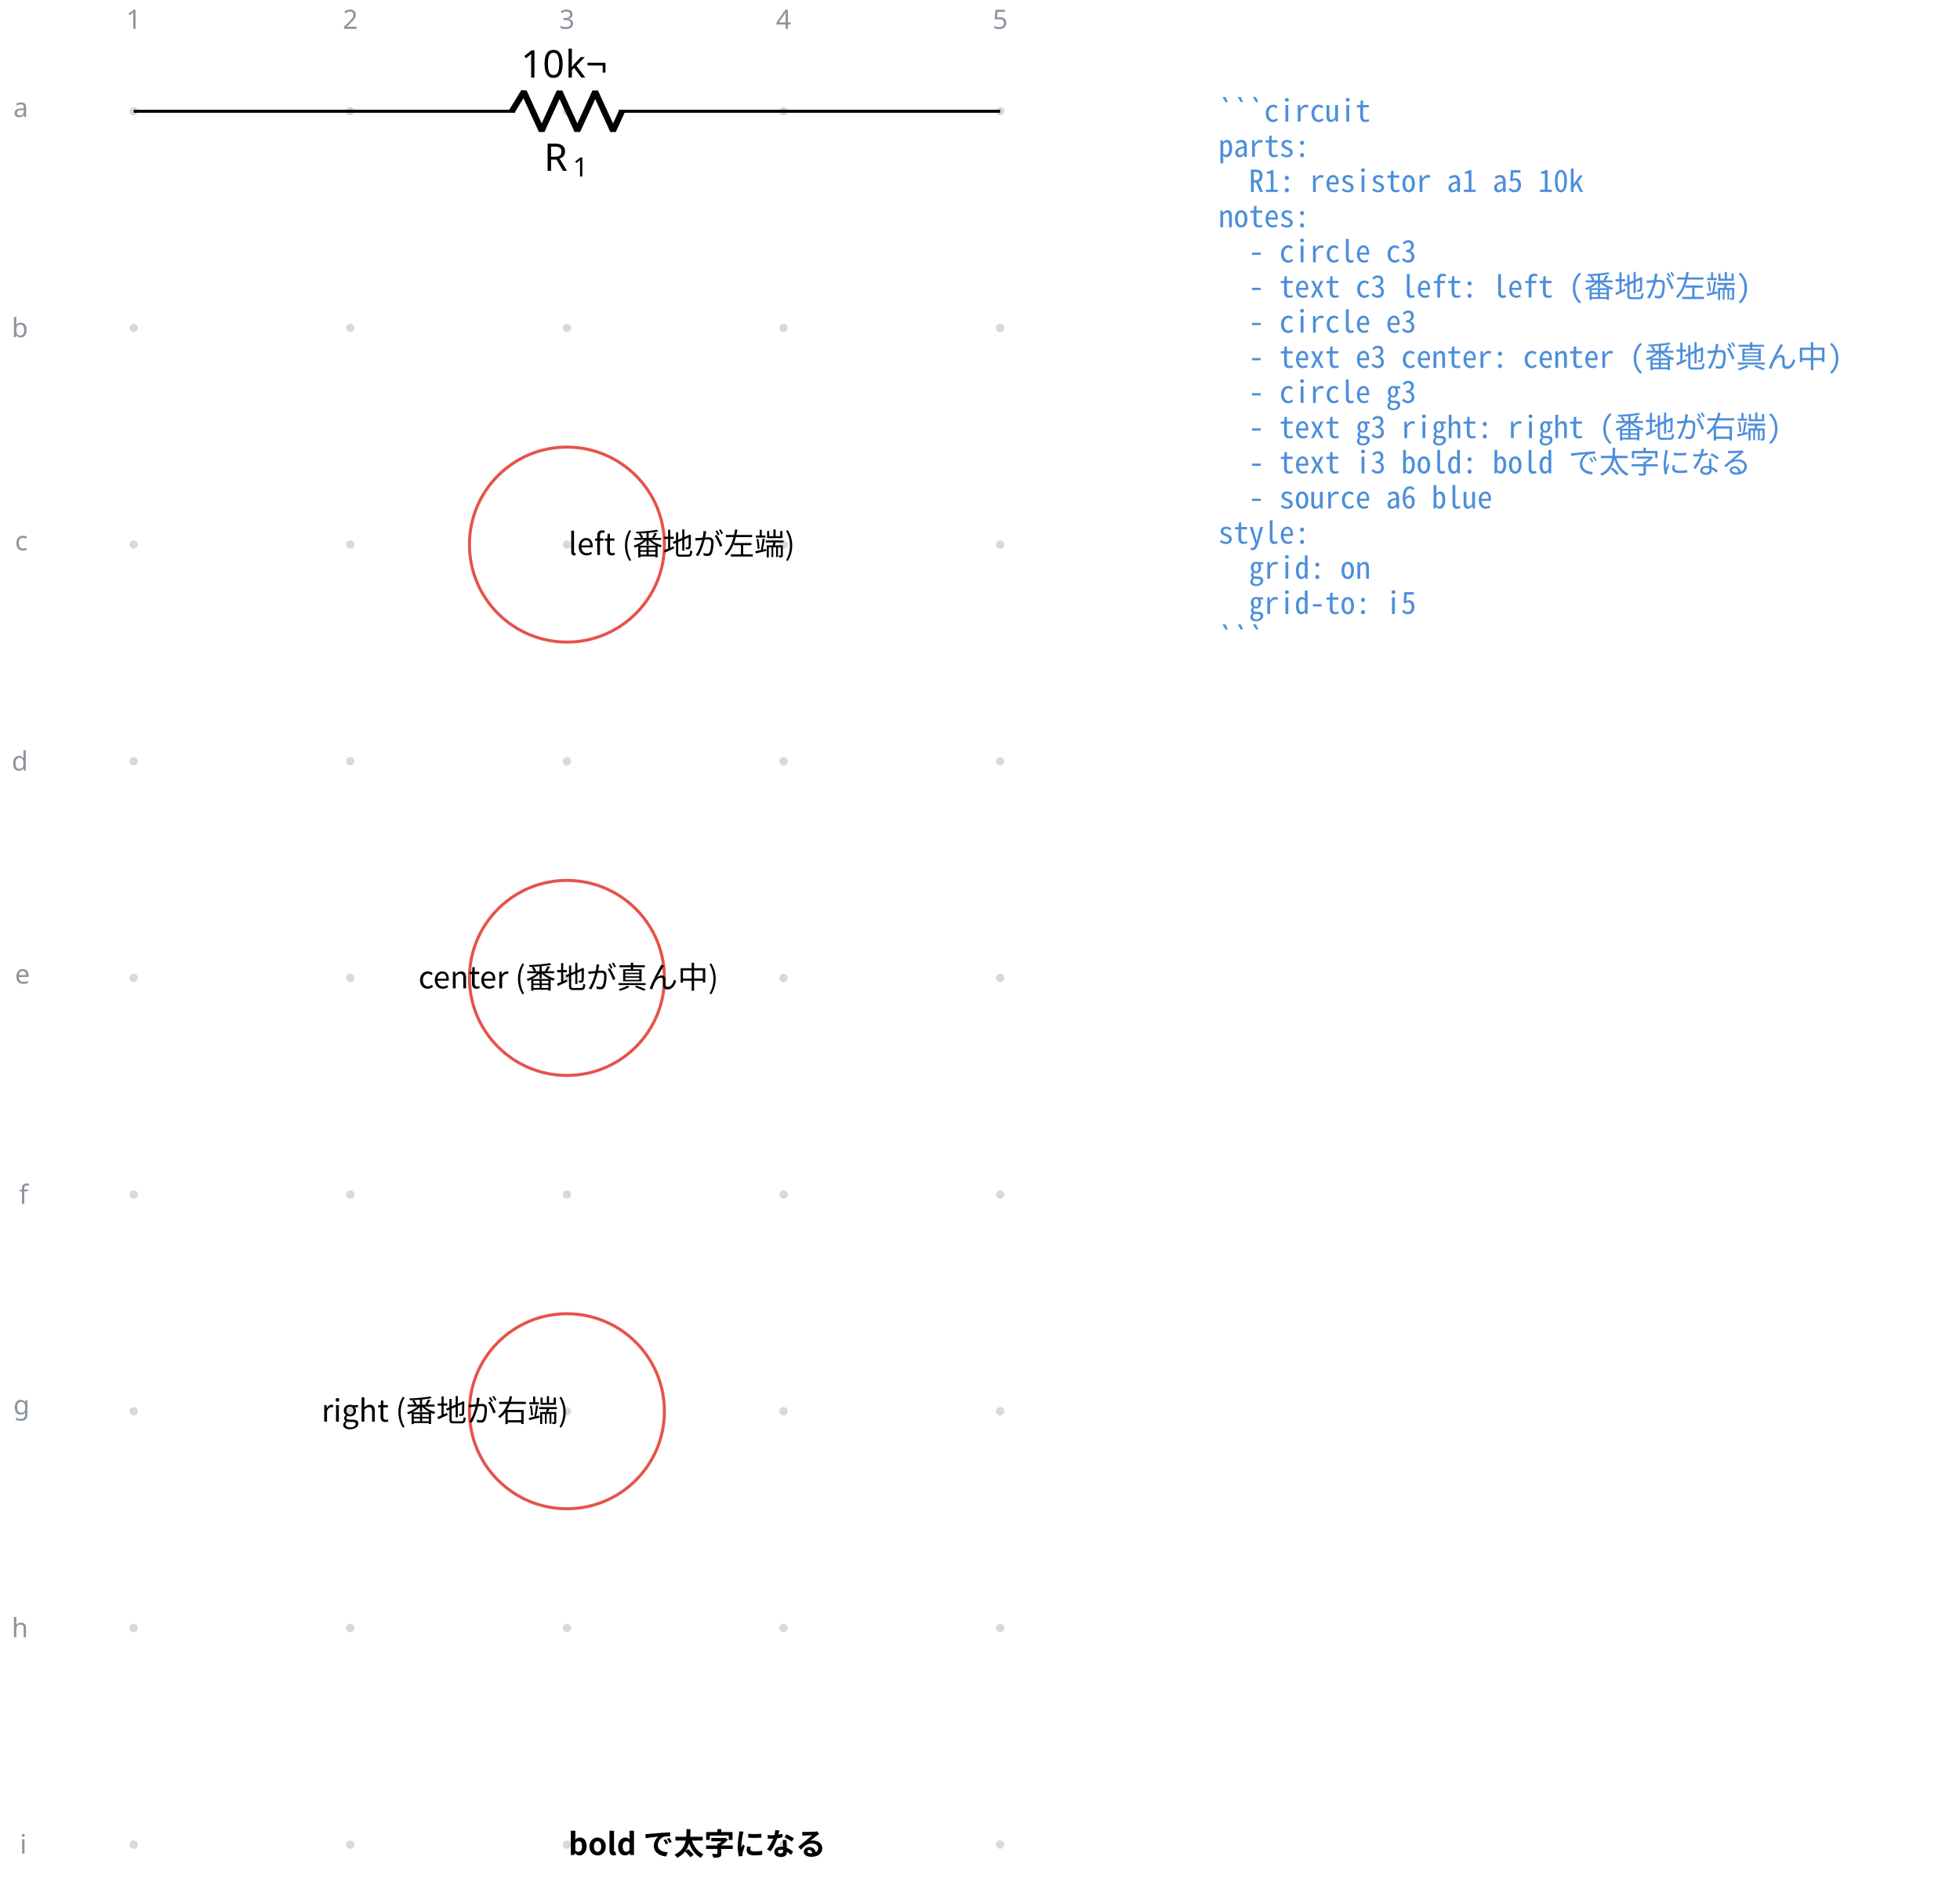
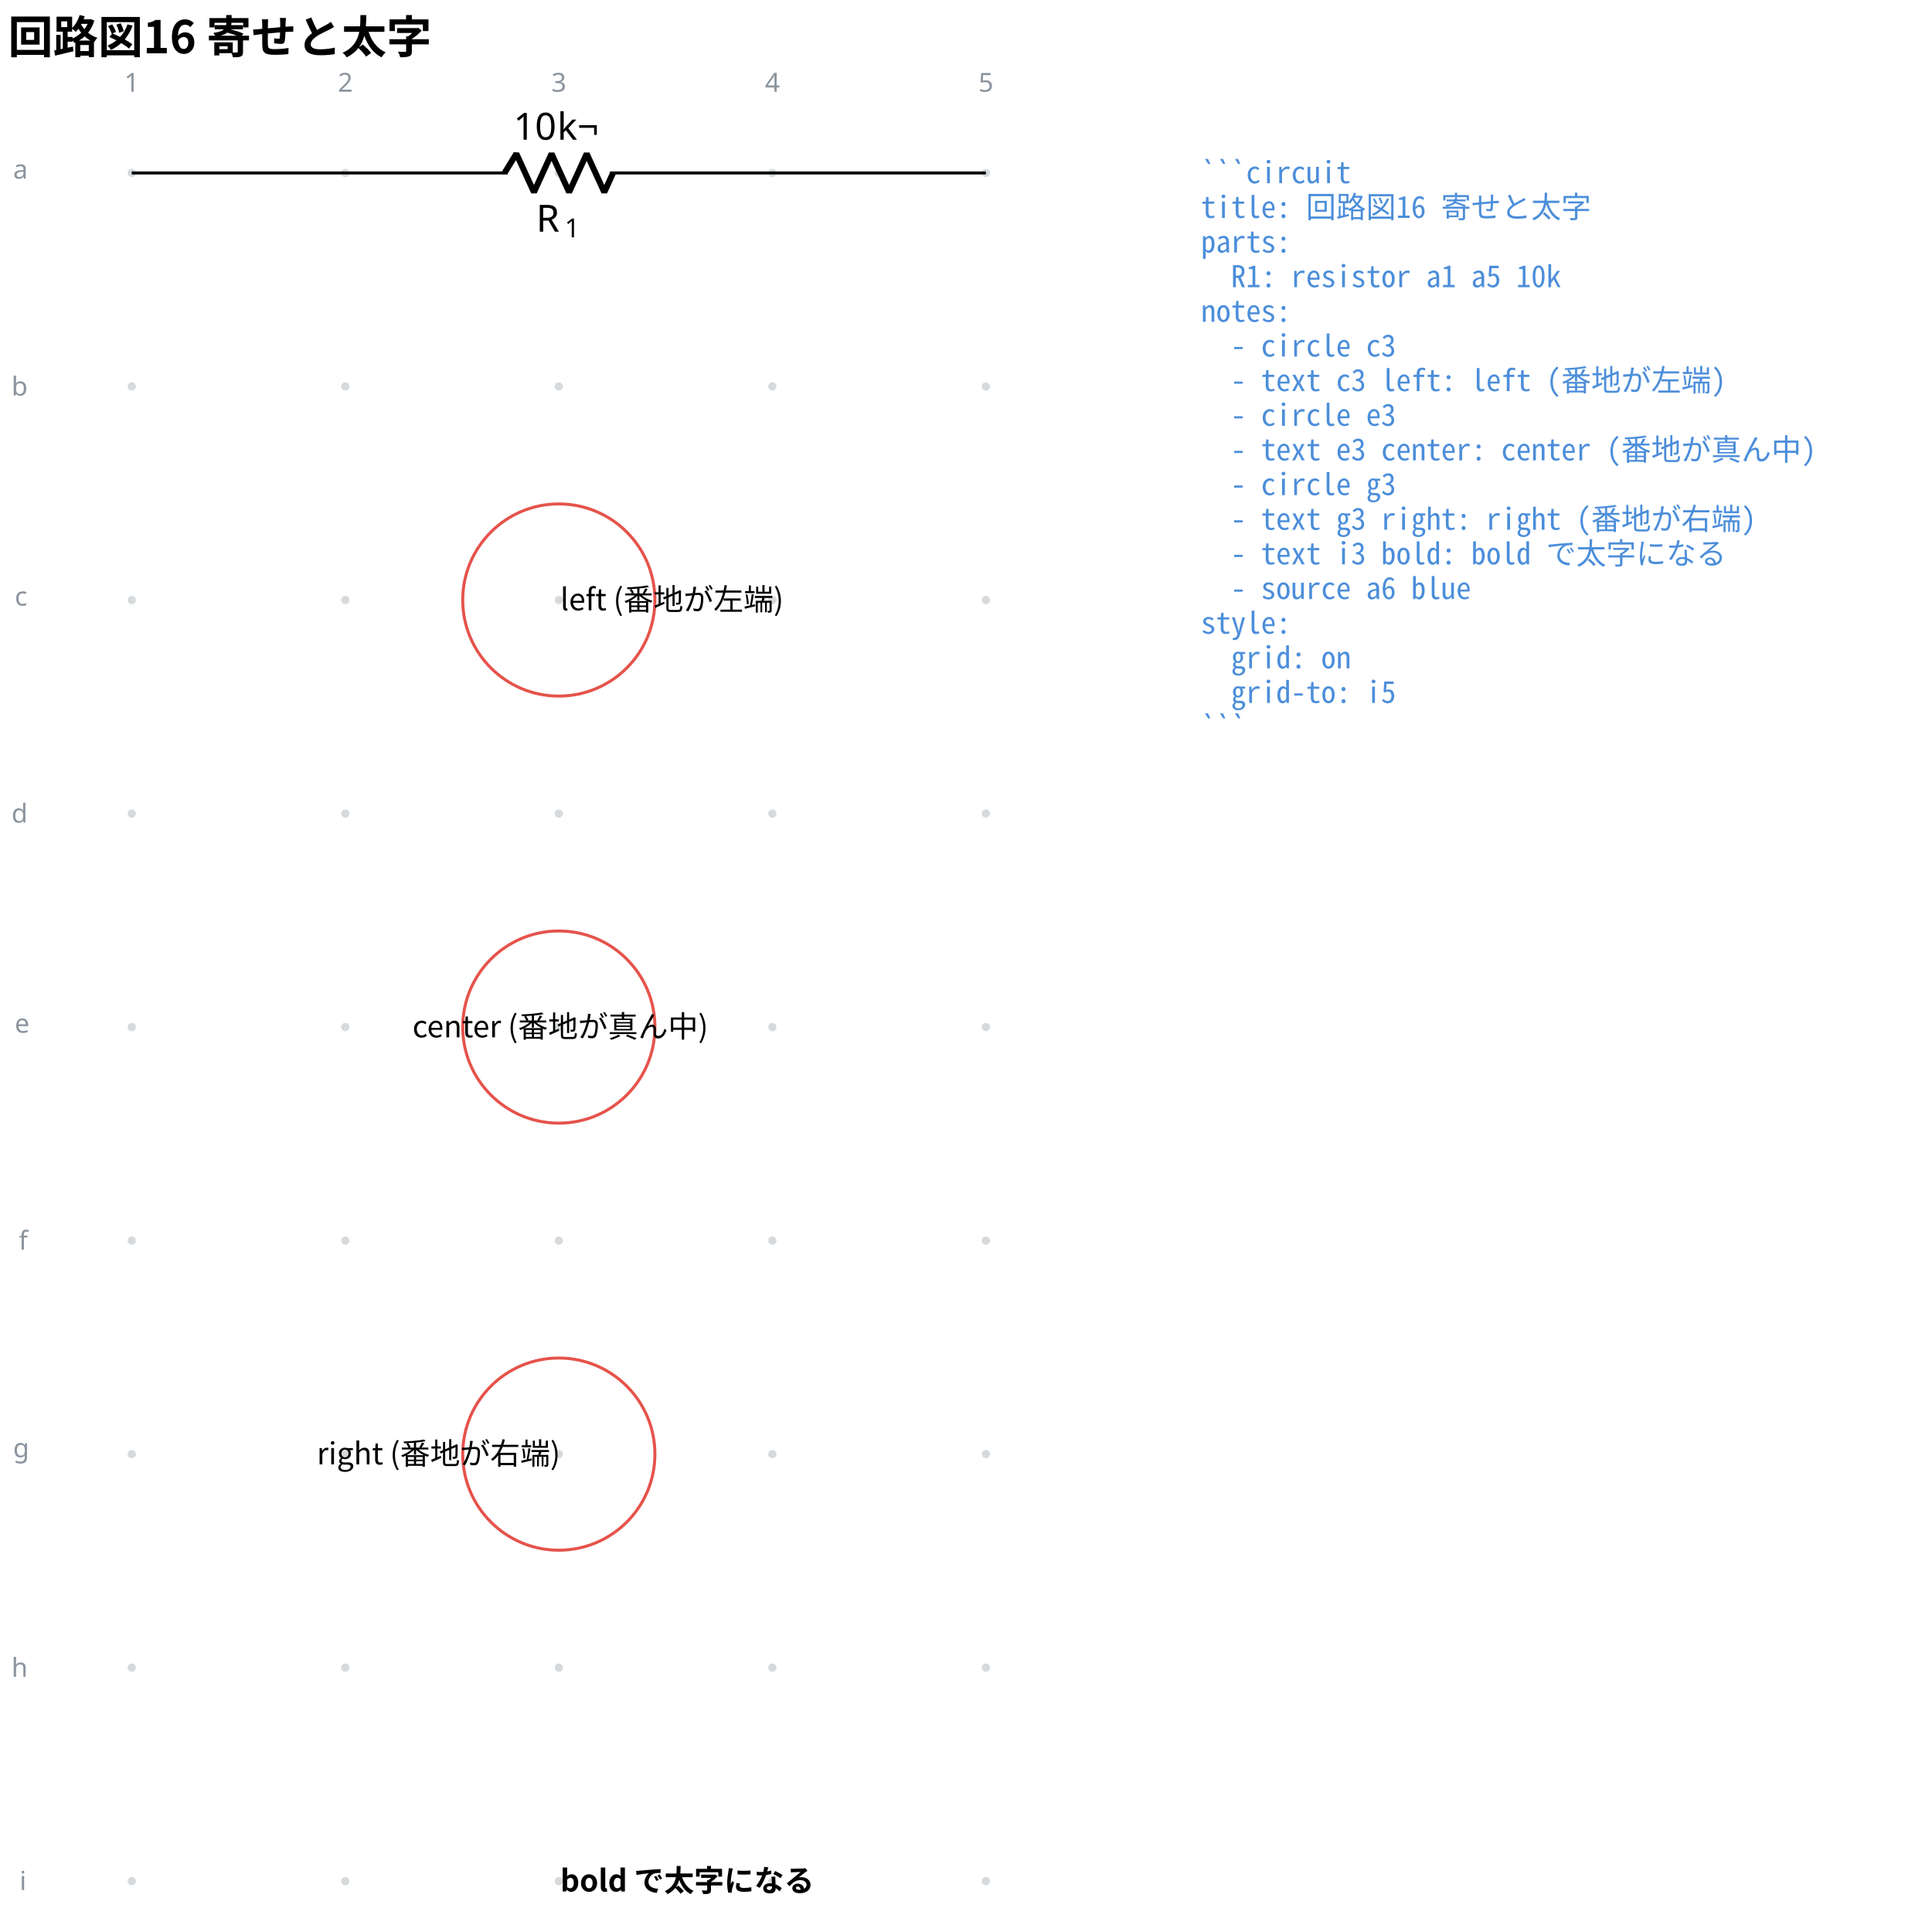
- <svg xmlns="http://www.w3.org/2000/svg" data-circuit-fence="0.1.0" fill="currentColor" width="686.491" height="661.295" viewBox="-72 -72 514.869 495.972">
+ <svg xmlns="http://www.w3.org/2000/svg" data-circuit-fence="0.1.0" fill="currentColor" width="686.491" height="683.792" viewBox="-72 -72 514.869 512.844">
  <g stroke="currentColor" stroke-miterlimit="10" stroke-width=".8">
-     <path fill="#8b949e" fill-opacity=".35" stroke="none" stroke-opacity=".35" d="M-35.787-42.781a1.1 1.1 0 1 0-2.2 0 1.1 1.1 0 0 0 2.2 0M-35.787 14.124a1.1 1.1 0 1 0-2.2 0 1.1 1.1 0 0 0 2.2 0M-35.787 71.03a1.1 1.1 0 1 0-2.2 0 1.1 1.1 0 0 0 2.2 0M-35.787 127.935a1.1 1.1 0 1 0-2.2 0 1.1 1.1 0 0 0 2.2 0M-35.787 184.84a1.1 1.1 0 1 0-2.2 0 1.1 1.1 0 0 0 2.2 0M-35.787 241.746a1.1 1.1 0 1 0-2.2 0 1.1 1.1 0 0 0 2.2 0M-35.787 298.652a1.1 1.1 0 1 0-2.2 0 1.1 1.1 0 0 0 2.2 0M-35.787 355.557a1.1 1.1 0 1 0-2.2 0 1.1 1.1 0 0 0 2.2 0M-35.787 412.463a1.1 1.1 0 1 0-2.2 0 1.1 1.1 0 0 0 2.2 0M21.118-42.781a1.1 1.1 0 1 0-2.2 0 1.1 1.1 0 0 0 2.2 0M21.118 14.124a1.1 1.1 0 1 0-2.2 0 1.1 1.1 0 0 0 2.2 0M21.118 71.03a1.1 1.1 0 1 0-2.2 0 1.1 1.1 0 0 0 2.2 0M21.118 127.935a1.1 1.1 0 1 0-2.2 0 1.1 1.1 0 0 0 2.2 0M21.118 184.84a1.1 1.1 0 1 0-2.2 0 1.1 1.1 0 0 0 2.2 0M21.118 241.746a1.1 1.1 0 1 0-2.2 0 1.1 1.1 0 0 0 2.2 0M21.118 298.652a1.1 1.1 0 1 0-2.2 0 1.1 1.1 0 0 0 2.2 0M21.118 355.557a1.1 1.1 0 1 0-2.2 0 1.1 1.1 0 0 0 2.2 0M21.118 412.463a1.1 1.1 0 1 0-2.2 0 1.1 1.1 0 0 0 2.2 0M78.024-42.781a1.1 1.1 0 1 0-2.2 0 1.1 1.1 0 0 0 2.2 0M78.024 14.124a1.1 1.1 0 1 0-2.2 0 1.1 1.1 0 0 0 2.2 0M78.024 71.03a1.1 1.1 0 1 0-2.2 0 1.1 1.1 0 0 0 2.2 0M78.024 127.935a1.1 1.1 0 1 0-2.2 0 1.1 1.1 0 0 0 2.2 0M78.024 184.84a1.1 1.1 0 1 0-2.2 0 1.1 1.1 0 0 0 2.2 0M78.024 241.746a1.1 1.1 0 1 0-2.2 0 1.1 1.1 0 0 0 2.2 0M78.024 298.652a1.1 1.1 0 1 0-2.2 0 1.1 1.1 0 0 0 2.2 0M78.024 355.557a1.1 1.1 0 1 0-2.2 0 1.1 1.1 0 0 0 2.2 0M78.024 412.463a1.1 1.1 0 1 0-2.2 0 1.1 1.1 0 0 0 2.2 0M134.93-42.781a1.1 1.1 0 1 0-2.2 0 1.1 1.1 0 0 0 2.2 0M134.93 14.124a1.1 1.1 0 1 0-2.2 0 1.1 1.1 0 0 0 2.2 0M134.93 71.03a1.1 1.1 0 1 0-2.2 0 1.1 1.1 0 0 0 2.2 0M134.93 127.935a1.1 1.1 0 1 0-2.2 0 1.1 1.1 0 0 0 2.2 0M134.93 184.84a1.1 1.1 0 1 0-2.2 0 1.1 1.1 0 0 0 2.2 0M134.93 241.746a1.1 1.1 0 1 0-2.2 0 1.1 1.1 0 0 0 2.2 0M134.93 298.652a1.1 1.1 0 1 0-2.2 0 1.1 1.1 0 0 0 2.2 0M134.93 355.557a1.1 1.1 0 1 0-2.2 0 1.1 1.1 0 0 0 2.2 0M134.93 412.463a1.1 1.1 0 1 0-2.2 0 1.1 1.1 0 0 0 2.2 0M191.835-42.781a1.1 1.1 0 1 0-2.2 0 1.1 1.1 0 0 0 2.2 0M191.835 14.124a1.1 1.1 0 1 0-2.2 0 1.1 1.1 0 0 0 2.2 0M191.835 71.03a1.1 1.1 0 1 0-2.2 0 1.1 1.1 0 0 0 2.2 0M191.835 127.935a1.1 1.1 0 1 0-2.2 0 1.1 1.1 0 0 0 2.2 0M191.835 184.84a1.1 1.1 0 1 0-2.2 0 1.1 1.1 0 0 0 2.2 0M191.835 241.746a1.1 1.1 0 1 0-2.2 0 1.1 1.1 0 0 0 2.2 0M191.835 298.652a1.1 1.1 0 1 0-2.2 0 1.1 1.1 0 0 0 2.2 0M191.835 355.557a1.1 1.1 0 1 0-2.2 0 1.1 1.1 0 0 0 2.2 0M191.835 412.463a1.1 1.1 0 1 0-2.2 0 1.1 1.1 0 0 0 2.2 0m-1.1 0" />
+     <path fill="#8b949e" fill-opacity=".35" stroke="none" stroke-opacity=".35" d="M-35.787-25.909a1.1 1.1 0 1 0-2.2 0 1.1 1.1 0 0 0 2.2 0M-35.787 30.997a1.1 1.1 0 1 0-2.2 0 1.1 1.1 0 0 0 2.2 0M-35.787 87.902a1.1 1.1 0 1 0-2.2 0 1.1 1.1 0 0 0 2.2 0M-35.787 144.808a1.1 1.1 0 1 0-2.2 0 1.1 1.1 0 0 0 2.2 0M-35.787 201.713a1.1 1.1 0 1 0-2.2 0 1.1 1.1 0 0 0 2.2 0M-35.787 258.619a1.1 1.1 0 1 0-2.2 0 1.1 1.1 0 0 0 2.2 0M-35.787 315.524a1.1 1.1 0 1 0-2.2 0 1.1 1.1 0 0 0 2.2 0M-35.787 372.43a1.1 1.1 0 1 0-2.2 0 1.1 1.1 0 0 0 2.2 0M-35.787 429.335a1.1 1.1 0 1 0-2.2 0 1.1 1.1 0 0 0 2.2 0M21.118-25.909a1.1 1.1 0 1 0-2.2 0 1.1 1.1 0 0 0 2.2 0M21.118 30.997a1.1 1.1 0 1 0-2.2 0 1.1 1.1 0 0 0 2.2 0M21.118 87.902a1.1 1.1 0 1 0-2.2 0 1.1 1.1 0 0 0 2.2 0M21.118 144.808a1.1 1.1 0 1 0-2.2 0 1.1 1.1 0 0 0 2.2 0M21.118 201.713a1.1 1.1 0 1 0-2.2 0 1.1 1.1 0 0 0 2.2 0M21.118 258.619a1.1 1.1 0 1 0-2.2 0 1.1 1.1 0 0 0 2.2 0M21.118 315.524a1.1 1.1 0 1 0-2.2 0 1.1 1.1 0 0 0 2.2 0M21.118 372.43a1.1 1.1 0 1 0-2.2 0 1.1 1.1 0 0 0 2.2 0M21.118 429.335a1.1 1.1 0 1 0-2.2 0 1.1 1.1 0 0 0 2.2 0M78.024-25.909a1.1 1.1 0 1 0-2.2 0 1.1 1.1 0 0 0 2.2 0M78.024 30.997a1.1 1.1 0 1 0-2.2 0 1.1 1.1 0 0 0 2.2 0M78.024 87.902a1.1 1.1 0 1 0-2.2 0 1.1 1.1 0 0 0 2.2 0M78.024 144.808a1.1 1.1 0 1 0-2.2 0 1.1 1.1 0 0 0 2.2 0M78.024 201.713a1.1 1.1 0 1 0-2.2 0 1.1 1.1 0 0 0 2.2 0M78.024 258.619a1.1 1.1 0 1 0-2.2 0 1.1 1.1 0 0 0 2.2 0M78.024 315.524a1.1 1.1 0 1 0-2.2 0 1.1 1.1 0 0 0 2.2 0M78.024 372.43a1.1 1.1 0 1 0-2.2 0 1.1 1.1 0 0 0 2.2 0M78.024 429.335a1.1 1.1 0 1 0-2.2 0 1.1 1.1 0 0 0 2.2 0M134.93-25.909a1.1 1.1 0 1 0-2.2 0 1.1 1.1 0 0 0 2.2 0M134.93 30.997a1.1 1.1 0 1 0-2.2 0 1.1 1.1 0 0 0 2.2 0M134.93 87.902a1.1 1.1 0 1 0-2.2 0 1.1 1.1 0 0 0 2.2 0M134.93 144.808a1.1 1.1 0 1 0-2.2 0 1.1 1.1 0 0 0 2.2 0M134.93 201.713a1.1 1.1 0 1 0-2.2 0 1.1 1.1 0 0 0 2.2 0M134.93 258.619a1.1 1.1 0 1 0-2.2 0 1.1 1.1 0 0 0 2.2 0M134.93 315.524a1.1 1.1 0 1 0-2.2 0 1.1 1.1 0 0 0 2.2 0M134.93 372.43a1.1 1.1 0 1 0-2.2 0 1.1 1.1 0 0 0 2.2 0M134.93 429.335a1.1 1.1 0 1 0-2.2 0 1.1 1.1 0 0 0 2.2 0M191.835-25.909a1.1 1.1 0 1 0-2.2 0 1.1 1.1 0 0 0 2.2 0M191.835 30.997a1.1 1.1 0 1 0-2.2 0 1.1 1.1 0 0 0 2.2 0M191.835 87.902a1.1 1.1 0 1 0-2.2 0 1.1 1.1 0 0 0 2.2 0M191.835 144.808a1.1 1.1 0 1 0-2.2 0 1.1 1.1 0 0 0 2.2 0M191.835 201.713a1.1 1.1 0 1 0-2.2 0 1.1 1.1 0 0 0 2.2 0M191.835 258.619a1.1 1.1 0 1 0-2.2 0 1.1 1.1 0 0 0 2.2 0M191.835 315.524a1.1 1.1 0 1 0-2.2 0 1.1 1.1 0 0 0 2.2 0M191.835 372.43a1.1 1.1 0 1 0-2.2 0 1.1 1.1 0 0 0 2.2 0M191.835 429.335a1.1 1.1 0 1 0-2.2 0 1.1 1.1 0 0 0 2.2 0m-1.1 0" />
    <g fill="#8b949e" stroke="#8b949e">
-       <text x="-36.887" y="-42.781" fill="#8b949e" stroke="none" font-family="cmr7" font-size="7" transform="translate(-1.993 -21.645)">1</text>
+       <text x="-36.887" y="-25.909" fill="#8b949e" stroke="none" font-family="cmr7" font-size="7" transform="translate(-1.993 -21.645)">1</text>
    </g>
    <g fill="#8b949e" stroke="#8b949e">
-       <text x="-36.887" y="-42.781" fill="#8b949e" stroke="none" font-family="cmr7" font-size="7" transform="translate(54.912 -21.645)">2</text>
+       <text x="-36.887" y="-25.909" fill="#8b949e" stroke="none" font-family="cmr7" font-size="7" transform="translate(54.912 -21.645)">2</text>
    </g>
    <g fill="#8b949e" stroke="#8b949e">
-       <text x="-36.887" y="-42.781" fill="#8b949e" stroke="none" font-family="cmr7" font-size="7" transform="translate(111.818 -21.645)">3</text>
+       <text x="-36.887" y="-25.909" fill="#8b949e" stroke="none" font-family="cmr7" font-size="7" transform="translate(111.818 -21.645)">3</text>
    </g>
    <g fill="#8b949e" stroke="#8b949e">
-       <text x="-36.887" y="-42.781" fill="#8b949e" stroke="none" font-family="cmr7" font-size="7" transform="translate(168.723 -21.645)">4</text>
+       <text x="-36.887" y="-25.909" fill="#8b949e" stroke="none" font-family="cmr7" font-size="7" transform="translate(168.723 -21.645)">4</text>
    </g>
    <g fill="#8b949e" stroke="#8b949e">
-       <text x="-36.887" y="-42.781" fill="#8b949e" stroke="none" font-family="cmr7" font-size="7" transform="translate(225.629 -21.645)">5</text>
+       <text x="-36.887" y="-25.909" fill="#8b949e" stroke="none" font-family="cmr7" font-size="7" transform="translate(225.629 -21.645)">5</text>
    </g>
    <g fill="#8b949e" stroke="#8b949e">
-       <text x="-36.887" y="-42.781" fill="#8b949e" stroke="none" font-family="cmr7" font-size="7" transform="translate(-31.62 1.507)">a</text>
+       <text x="-36.887" y="-25.909" fill="#8b949e" stroke="none" font-family="cmr7" font-size="7" transform="translate(-31.62 1.507)">a</text>
    </g>
    <g fill="#8b949e" stroke="#8b949e">
-       <text x="-36.887" y="-42.781" fill="#8b949e" stroke="none" font-family="cmr7" font-size="7" transform="translate(-32.05 59.336)">b</text>
+       <text x="-36.887" y="-25.909" fill="#8b949e" stroke="none" font-family="cmr7" font-size="7" transform="translate(-32.05 59.336)">b</text>
    </g>
    <g fill="#8b949e" stroke="#8b949e">
-       <text x="-36.887" y="-42.781" fill="#8b949e" stroke="none" font-family="cmr7" font-size="7" transform="translate(-31.189 115.318)">c</text>
+       <text x="-36.887" y="-25.909" fill="#8b949e" stroke="none" font-family="cmr7" font-size="7" transform="translate(-31.189 115.318)">c</text>
    </g>
    <g fill="#8b949e" stroke="#8b949e">
-       <text x="-36.887" y="-42.781" fill="#8b949e" stroke="none" font-family="cmr7" font-size="7" transform="translate(-32.05 173.147)">d</text>
+       <text x="-36.887" y="-25.909" fill="#8b949e" stroke="none" font-family="cmr7" font-size="7" transform="translate(-32.05 173.147)">d</text>
    </g>
    <g fill="#8b949e" stroke="#8b949e">
-       <text x="-36.887" y="-42.781" fill="#8b949e" stroke="none" font-family="cmr7" font-size="7" transform="translate(-31.189 229.129)">e</text>
+       <text x="-36.887" y="-25.909" fill="#8b949e" stroke="none" font-family="cmr7" font-size="7" transform="translate(-31.189 229.129)">e</text>
    </g>
    <g fill="#8b949e" stroke="#8b949e">
-       <text x="-36.887" y="-42.781" fill="#8b949e" stroke="none" font-family="cmr7" font-size="7" transform="translate(-30.112 286.958)">f</text>
+       <text x="-36.887" y="-25.909" fill="#8b949e" stroke="none" font-family="cmr7" font-size="7" transform="translate(-30.112 286.958)">f</text>
    </g>
    <g fill="#8b949e" stroke="#8b949e">
-       <text x="-36.887" y="-42.781" fill="#8b949e" stroke="none" font-family="cmr7" font-size="7" transform="translate(-31.62 342.26)">g</text>
+       <text x="-36.887" y="-25.909" fill="#8b949e" stroke="none" font-family="cmr7" font-size="7" transform="translate(-31.62 342.26)">g</text>
    </g>
    <g fill="#8b949e" stroke="#8b949e">
-       <text x="-36.887" y="-42.781" fill="#8b949e" stroke="none" font-family="cmr7" font-size="7" transform="translate(-32.05 400.769)">h</text>
+       <text x="-36.887" y="-25.909" fill="#8b949e" stroke="none" font-family="cmr7" font-size="7" transform="translate(-32.05 400.769)">h</text>
    </g>
    <g fill="#8b949e" stroke="#8b949e">
-       <text x="-36.887" y="-42.781" fill="#8b949e" stroke="none" font-family="cmr7" font-size="7" transform="translate(-29.897 457.598)">i</text>
+       <text x="-36.887" y="-25.909" fill="#8b949e" stroke="none" font-family="cmr7" font-size="7" transform="translate(-29.897 457.598)">i</text>
    </g>
-     <path fill="none" d="M-36.887-42.781h.4m-.4 0H63.266m27.315 0h100.154m-.401 0h.4" />
+     <path fill="none" d="M-36.887-25.909h.4m-.4 0H63.266m27.315 0h100.154m-.401 0h.4" />
    <g stroke-linejoin="bevel" stroke-width="1.6">
-       <path fill="none" d="m62.466-42.781 3.143-5.122 4.686 10.243 4.686-10.243 4.686 10.243 4.685-10.243 4.686 10.243 2.343-5.121" />
+       <path fill="none" d="m62.466-25.909 3.143-5.121 4.686 10.243 4.686-10.243 4.686 10.243 4.685-10.243 4.686 10.243 2.343-5.122" />
    </g>
    <g stroke="none">
-       <text x="-36.887" y="-42.781" font-family="cmmi10" font-size="10" transform="translate(107.771 15.648)">R</text>
-       <text x="-29.294" y="-41.281" font-family="cmr7" font-size="7" transform="translate(107.771 15.648)">1</text>
+       <text x="-36.887" y="-25.909" font-family="cmmi10" font-size="10" transform="translate(107.771 15.648)">R</text>
+       <text x="-29.294" y="-24.409" font-family="cmr7" font-size="7" transform="translate(107.771 15.648)">1</text>
    </g>
    <g stroke="none" font-family="cmr10" font-size="10">
-       <text x="-36.887" y="-42.781" transform="translate(101.728 -8.863)">10</text>
-       <text x="-25.221" y="-42.781" transform="translate(101.728 -8.863)">k¬</text>
+       <text x="-36.887" y="-25.909" transform="translate(101.728 -8.863)">10</text>
+       <text x="-25.221" y="-25.909" transform="translate(101.728 -8.863)">k¬</text>
    </g>
-     <path fill="none" stroke="#e5534b" d="M102.531 71.03c0-14.143-11.465-25.608-25.607-25.608-14.143 0-25.607 11.465-25.607 25.608 0 14.142 11.464 25.607 25.607 25.607S102.53 85.172 102.53 71.03Zm-25.607 0" />
+     <path fill="none" stroke="#e5534b" d="M102.531 87.902c0-14.142-11.465-25.607-25.607-25.607-14.143 0-25.607 11.465-25.607 25.607 0 14.143 11.464 25.608 25.607 25.608s25.607-11.465 25.607-25.608Zm-25.607 0" />
    <g>
-       <text x="-36.887" y="-42.781" fill="currentColor" stroke="none" font-family="'Noto Sans CJK JP','Noto Sans JP','Hiragino Sans','Yu Gothic',sans-serif" font-size="8" transform="translate(114.211 116.544)">left (番地が左端)</text>
+       <text x="-36.887" y="-25.909" fill="currentColor" stroke="none" font-family="'Noto Sans CJK JP','Noto Sans JP','Hiragino Sans','Yu Gothic',sans-serif" font-size="8" transform="translate(114.211 116.544)">left (番地が左端)</text>
    </g>
-     <path fill="none" stroke="#e5534b" d="M102.531 184.84c0-14.142-11.465-25.607-25.607-25.607-14.143 0-25.607 11.465-25.607 25.608 0 14.142 11.464 25.607 25.607 25.607s25.607-11.465 25.607-25.607Zm-25.607 0" />
+     <path fill="none" stroke="#e5534b" d="M102.531 201.713c0-14.142-11.465-25.607-25.607-25.607-14.143 0-25.607 11.465-25.607 25.607 0 14.143 11.464 25.607 25.607 25.607s25.607-11.464 25.607-25.607Zm-25.607 0" />
    <g>
-       <text x="-36.887" y="-42.781" fill="currentColor" stroke="none" font-family="'Noto Sans CJK JP','Noto Sans JP','Hiragino Sans','Yu Gothic',sans-serif" font-size="8" transform="translate(114.211 230.355)" text-anchor="middle">center (番地が真ん中)</text>
+       <text x="-36.887" y="-25.909" fill="currentColor" stroke="none" font-family="'Noto Sans CJK JP','Noto Sans JP','Hiragino Sans','Yu Gothic',sans-serif" font-size="8" transform="translate(114.211 230.355)" text-anchor="middle">center (番地が真ん中)</text>
    </g>
-     <path fill="none" stroke="#e5534b" d="M102.531 298.652c0-14.143-11.465-25.608-25.607-25.608-14.143 0-25.607 11.465-25.607 25.608 0 14.142 11.464 25.607 25.607 25.607s25.607-11.465 25.607-25.607Zm-25.607 0" />
+     <path fill="none" stroke="#e5534b" d="M102.531 315.524c0-14.143-11.465-25.607-25.607-25.607-14.143 0-25.607 11.464-25.607 25.607s11.464 25.607 25.607 25.607 25.607-11.464 25.607-25.607Zm-25.607 0" />
    <g>
-       <text x="-36.887" y="-42.781" fill="currentColor" stroke="none" font-family="'Noto Sans CJK JP','Noto Sans JP','Hiragino Sans','Yu Gothic',sans-serif" font-size="8" transform="translate(114.211 344.166)" text-anchor="end">right (番地が右端)</text>
+       <text x="-36.887" y="-25.909" fill="currentColor" stroke="none" font-family="'Noto Sans CJK JP','Noto Sans JP','Hiragino Sans','Yu Gothic',sans-serif" font-size="8" transform="translate(114.211 344.166)" text-anchor="end">right (番地が右端)</text>
    </g>
    <g>
-       <text x="-36.887" y="-42.781" fill="currentColor" stroke="none" font-family="'Noto Sans CJK JP','Noto Sans JP','Hiragino Sans','Yu Gothic',sans-serif" font-size="8" transform="translate(114.211 457.988)" font-weight="bold">bold で太字になる</text>
+       <text x="-36.887" y="-25.909" fill="currentColor" stroke="none" font-family="'Noto Sans CJK JP','Noto Sans JP','Hiragino Sans','Yu Gothic',sans-serif" font-size="8" transform="translate(114.211 457.988)" font-weight="bold">bold で太字になる</text>
    </g>
    <g>
-       <text x="-36.887" y="-42.781" fill="#4c8eda" stroke="none" font-family="'Noto Sans Mono CJK JP',ui-monospace,'SFMono-Regular',Consolas,'Liberation Mono',monospace" font-size="8" transform="translate(284.927 2.733)" xml:space="preserve">```circuit</text>
+       <text x="-36.887" y="-25.909" fill="#4c8eda" stroke="none" font-family="'Noto Sans Mono CJK JP',ui-monospace,'SFMono-Regular',Consolas,'Liberation Mono',monospace" font-size="8" transform="translate(284.927 2.733)" xml:space="preserve">```circuit</text>
    </g>
    <g>
-       <text x="-36.887" y="-42.781" fill="#4c8eda" stroke="none" font-family="'Noto Sans Mono CJK JP',ui-monospace,'SFMono-Regular',Consolas,'Liberation Mono',monospace" font-size="8" transform="translate(284.927 11.98)" xml:space="preserve">parts:</text>
+       <text x="-36.887" y="-25.909" fill="#4c8eda" stroke="none" font-family="'Noto Sans Mono CJK JP',ui-monospace,'SFMono-Regular',Consolas,'Liberation Mono',monospace" font-size="8" transform="translate(284.927 11.98)" xml:space="preserve">title: 回路図16 寄せと太字</text>
    </g>
    <g>
-       <text x="-36.887" y="-42.781" fill="#4c8eda" stroke="none" font-family="'Noto Sans Mono CJK JP',ui-monospace,'SFMono-Regular',Consolas,'Liberation Mono',monospace" font-size="8" transform="translate(284.927 21.2)" xml:space="preserve">  R1: resistor a1 a5 10k</text>
+       <text x="-36.887" y="-25.909" fill="#4c8eda" stroke="none" font-family="'Noto Sans Mono CJK JP',ui-monospace,'SFMono-Regular',Consolas,'Liberation Mono',monospace" font-size="8" transform="translate(284.927 21.2)" xml:space="preserve">parts:</text>
    </g>
    <g>
-       <text x="-36.887" y="-42.781" fill="#4c8eda" stroke="none" font-family="'Noto Sans Mono CJK JP',ui-monospace,'SFMono-Regular',Consolas,'Liberation Mono',monospace" font-size="8" transform="translate(284.927 30.446)" xml:space="preserve">notes:</text>
+       <text x="-36.887" y="-25.909" fill="#4c8eda" stroke="none" font-family="'Noto Sans Mono CJK JP',ui-monospace,'SFMono-Regular',Consolas,'Liberation Mono',monospace" font-size="8" transform="translate(284.927 30.446)" xml:space="preserve">  R1: resistor a1 a5 10k</text>
    </g>
    <g>
-       <text x="-36.887" y="-42.781" fill="#4c8eda" stroke="none" font-family="'Noto Sans Mono CJK JP',ui-monospace,'SFMono-Regular',Consolas,'Liberation Mono',monospace" font-size="8" transform="translate(284.927 39.665)" xml:space="preserve">  - circle c3</text>
+       <text x="-36.887" y="-25.909" fill="#4c8eda" stroke="none" font-family="'Noto Sans Mono CJK JP',ui-monospace,'SFMono-Regular',Consolas,'Liberation Mono',monospace" font-size="8" transform="translate(284.927 39.665)" xml:space="preserve">notes:</text>
    </g>
    <g>
-       <text x="-36.887" y="-42.781" fill="#4c8eda" stroke="none" font-family="'Noto Sans Mono CJK JP',ui-monospace,'SFMono-Regular',Consolas,'Liberation Mono',monospace" font-size="8" transform="translate(284.927 48.912)" xml:space="preserve">  - text c3 left: left (番地が左端)</text>
+       <text x="-36.887" y="-25.909" fill="#4c8eda" stroke="none" font-family="'Noto Sans Mono CJK JP',ui-monospace,'SFMono-Regular',Consolas,'Liberation Mono',monospace" font-size="8" transform="translate(284.927 48.912)" xml:space="preserve">  - circle c3</text>
    </g>
    <g>
-       <text x="-36.887" y="-42.781" fill="#4c8eda" stroke="none" font-family="'Noto Sans Mono CJK JP',ui-monospace,'SFMono-Regular',Consolas,'Liberation Mono',monospace" font-size="8" transform="translate(284.927 58.131)" xml:space="preserve">  - circle e3</text>
+       <text x="-36.887" y="-25.909" fill="#4c8eda" stroke="none" font-family="'Noto Sans Mono CJK JP',ui-monospace,'SFMono-Regular',Consolas,'Liberation Mono',monospace" font-size="8" transform="translate(284.927 58.131)" xml:space="preserve">  - text c3 left: left (番地が左端)</text>
    </g>
    <g>
-       <text x="-36.887" y="-42.781" fill="#4c8eda" stroke="none" font-family="'Noto Sans Mono CJK JP',ui-monospace,'SFMono-Regular',Consolas,'Liberation Mono',monospace" font-size="8" transform="translate(284.927 67.378)" xml:space="preserve">  - text e3 center: center (番地が真ん中)</text>
+       <text x="-36.887" y="-25.909" fill="#4c8eda" stroke="none" font-family="'Noto Sans Mono CJK JP',ui-monospace,'SFMono-Regular',Consolas,'Liberation Mono',monospace" font-size="8" transform="translate(284.927 67.378)" xml:space="preserve">  - circle e3</text>
    </g>
    <g>
-       <text x="-36.887" y="-42.781" fill="#4c8eda" stroke="none" font-family="'Noto Sans Mono CJK JP',ui-monospace,'SFMono-Regular',Consolas,'Liberation Mono',monospace" font-size="8" transform="translate(284.927 76.596)" xml:space="preserve">  - circle g3</text>
+       <text x="-36.887" y="-25.909" fill="#4c8eda" stroke="none" font-family="'Noto Sans Mono CJK JP',ui-monospace,'SFMono-Regular',Consolas,'Liberation Mono',monospace" font-size="8" transform="translate(284.927 76.596)" xml:space="preserve">  - text e3 center: center (番地が真ん中)</text>
    </g>
    <g>
-       <text x="-36.887" y="-42.781" fill="#4c8eda" stroke="none" font-family="'Noto Sans Mono CJK JP',ui-monospace,'SFMono-Regular',Consolas,'Liberation Mono',monospace" font-size="8" transform="translate(284.927 85.844)" xml:space="preserve">  - text g3 right: right (番地が右端)</text>
+       <text x="-36.887" y="-25.909" fill="#4c8eda" stroke="none" font-family="'Noto Sans Mono CJK JP',ui-monospace,'SFMono-Regular',Consolas,'Liberation Mono',monospace" font-size="8" transform="translate(284.927 85.844)" xml:space="preserve">  - circle g3</text>
    </g>
    <g>
-       <text x="-36.887" y="-42.781" fill="#4c8eda" stroke="none" font-family="'Noto Sans Mono CJK JP',ui-monospace,'SFMono-Regular',Consolas,'Liberation Mono',monospace" font-size="8" transform="translate(284.927 95.091)" xml:space="preserve">  - text i3 bold: bold で太字になる</text>
+       <text x="-36.887" y="-25.909" fill="#4c8eda" stroke="none" font-family="'Noto Sans Mono CJK JP',ui-monospace,'SFMono-Regular',Consolas,'Liberation Mono',monospace" font-size="8" transform="translate(284.927 95.091)" xml:space="preserve">  - text g3 right: right (番地が右端)</text>
    </g>
    <g>
-       <text x="-36.887" y="-42.781" fill="#4c8eda" stroke="none" font-family="'Noto Sans Mono CJK JP',ui-monospace,'SFMono-Regular',Consolas,'Liberation Mono',monospace" font-size="8" transform="translate(284.927 104.31)" xml:space="preserve">  - source a6 blue</text>
+       <text x="-36.887" y="-25.909" fill="#4c8eda" stroke="none" font-family="'Noto Sans Mono CJK JP',ui-monospace,'SFMono-Regular',Consolas,'Liberation Mono',monospace" font-size="8" transform="translate(284.927 104.31)" xml:space="preserve">  - text i3 bold: bold で太字になる</text>
    </g>
    <g>
-       <text x="-36.887" y="-42.781" fill="#4c8eda" stroke="none" font-family="'Noto Sans Mono CJK JP',ui-monospace,'SFMono-Regular',Consolas,'Liberation Mono',monospace" font-size="8" transform="translate(284.927 113.557)" xml:space="preserve">style:</text>
+       <text x="-36.887" y="-25.909" fill="#4c8eda" stroke="none" font-family="'Noto Sans Mono CJK JP',ui-monospace,'SFMono-Regular',Consolas,'Liberation Mono',monospace" font-size="8" transform="translate(284.927 113.557)" xml:space="preserve">  - source a6 blue</text>
    </g>
    <g>
-       <text x="-36.887" y="-42.781" fill="#4c8eda" stroke="none" font-family="'Noto Sans Mono CJK JP',ui-monospace,'SFMono-Regular',Consolas,'Liberation Mono',monospace" font-size="8" transform="translate(284.927 122.775)" xml:space="preserve">  grid: on</text>
+       <text x="-36.887" y="-25.909" fill="#4c8eda" stroke="none" font-family="'Noto Sans Mono CJK JP',ui-monospace,'SFMono-Regular',Consolas,'Liberation Mono',monospace" font-size="8" transform="translate(284.927 122.775)" xml:space="preserve">style:</text>
    </g>
    <g>
-       <text x="-36.887" y="-42.781" fill="#4c8eda" stroke="none" font-family="'Noto Sans Mono CJK JP',ui-monospace,'SFMono-Regular',Consolas,'Liberation Mono',monospace" font-size="8" transform="translate(284.927 132.023)" xml:space="preserve">  grid-to: i5</text>
+       <text x="-36.887" y="-25.909" fill="#4c8eda" stroke="none" font-family="'Noto Sans Mono CJK JP',ui-monospace,'SFMono-Regular',Consolas,'Liberation Mono',monospace" font-size="8" transform="translate(284.927 132.023)" xml:space="preserve">  grid: on</text>
    </g>
    <g>
-       <text x="-36.887" y="-42.781" fill="#4c8eda" stroke="none" font-family="'Noto Sans Mono CJK JP',ui-monospace,'SFMono-Regular',Consolas,'Liberation Mono',monospace" font-size="8" transform="translate(284.927 141.241)" xml:space="preserve">```</text>
+       <text x="-36.887" y="-25.909" fill="#4c8eda" stroke="none" font-family="'Noto Sans Mono CJK JP',ui-monospace,'SFMono-Regular',Consolas,'Liberation Mono',monospace" font-size="8" transform="translate(284.927 141.241)" xml:space="preserve">  grid-to: i5</text>
+     </g>
+     <g>
+       <text x="-36.887" y="-25.909" fill="#4c8eda" stroke="none" font-family="'Noto Sans Mono CJK JP',ui-monospace,'SFMono-Regular',Consolas,'Liberation Mono',monospace" font-size="8" transform="translate(284.927 150.488)" xml:space="preserve">```</text>
+     </g>
+     <g>
+       <text x="-36.887" y="-25.909" fill="currentColor" stroke="none" font-family="'Noto Sans CJK JP','Noto Sans JP','Hiragino Sans','Yu Gothic',sans-serif" font-size="12" transform="translate(-32.983 -31.889)" font-weight="bold">回路図16 寄せと太字</text>
    </g>
  </g>
</svg>
